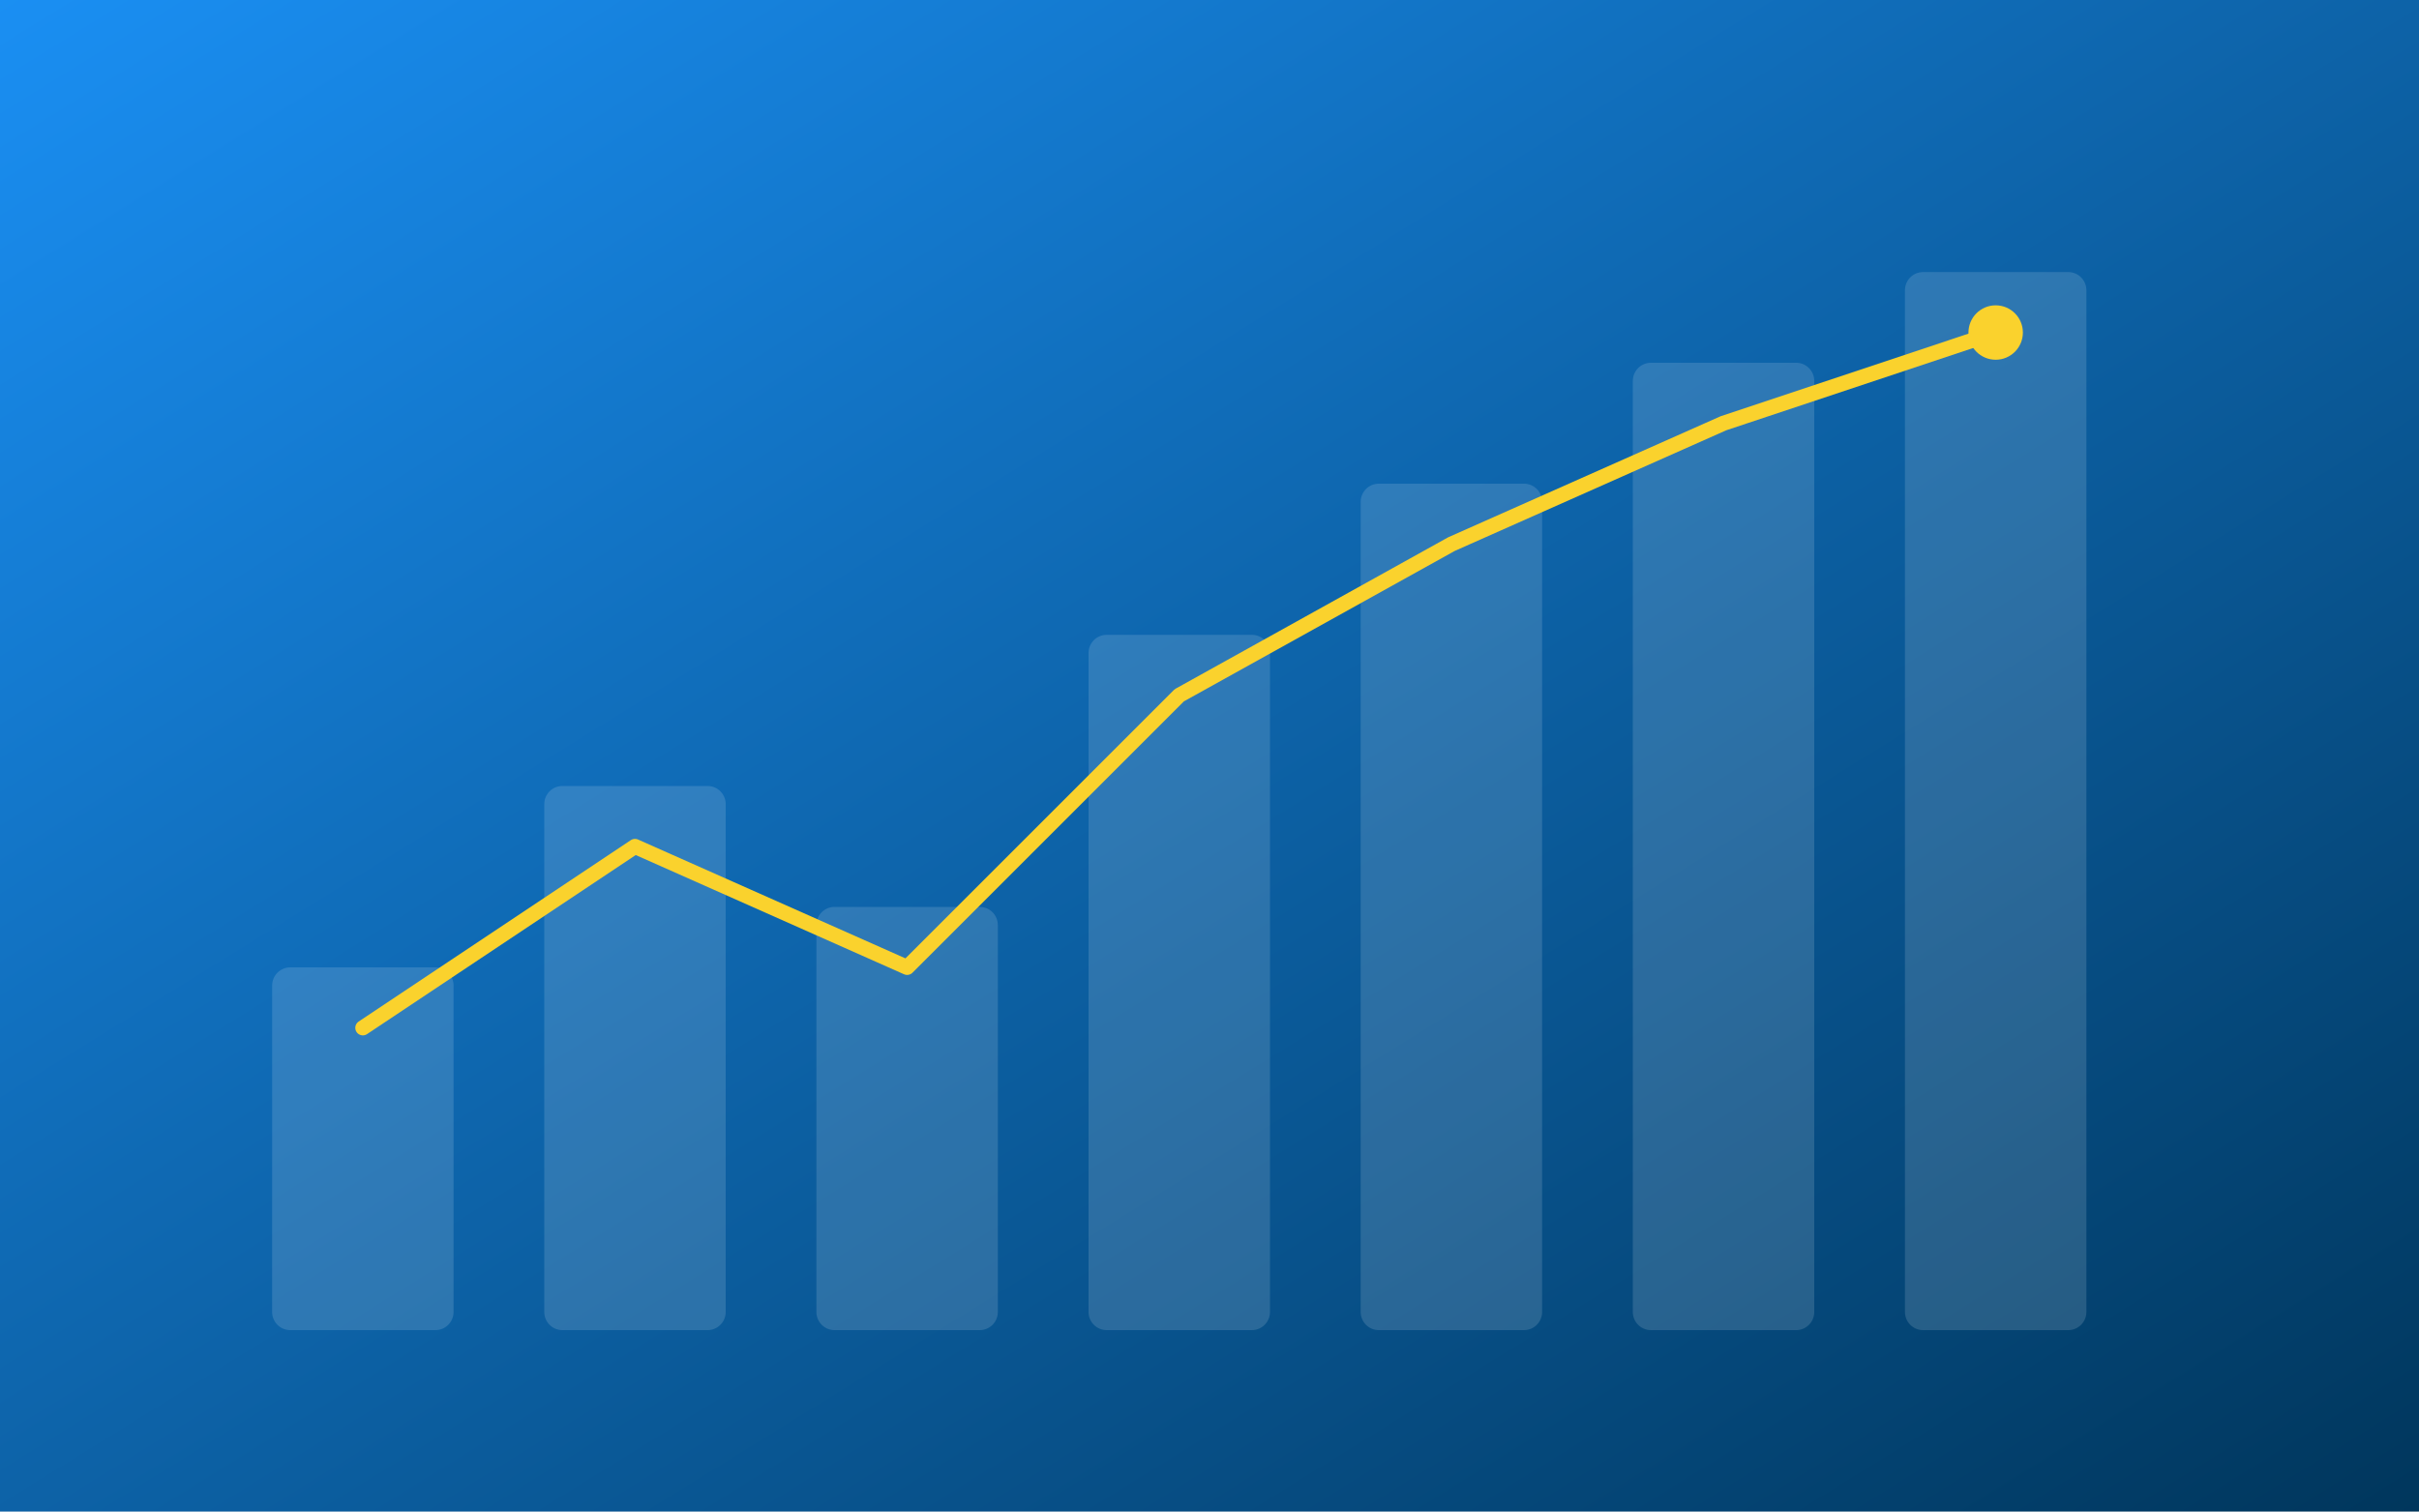
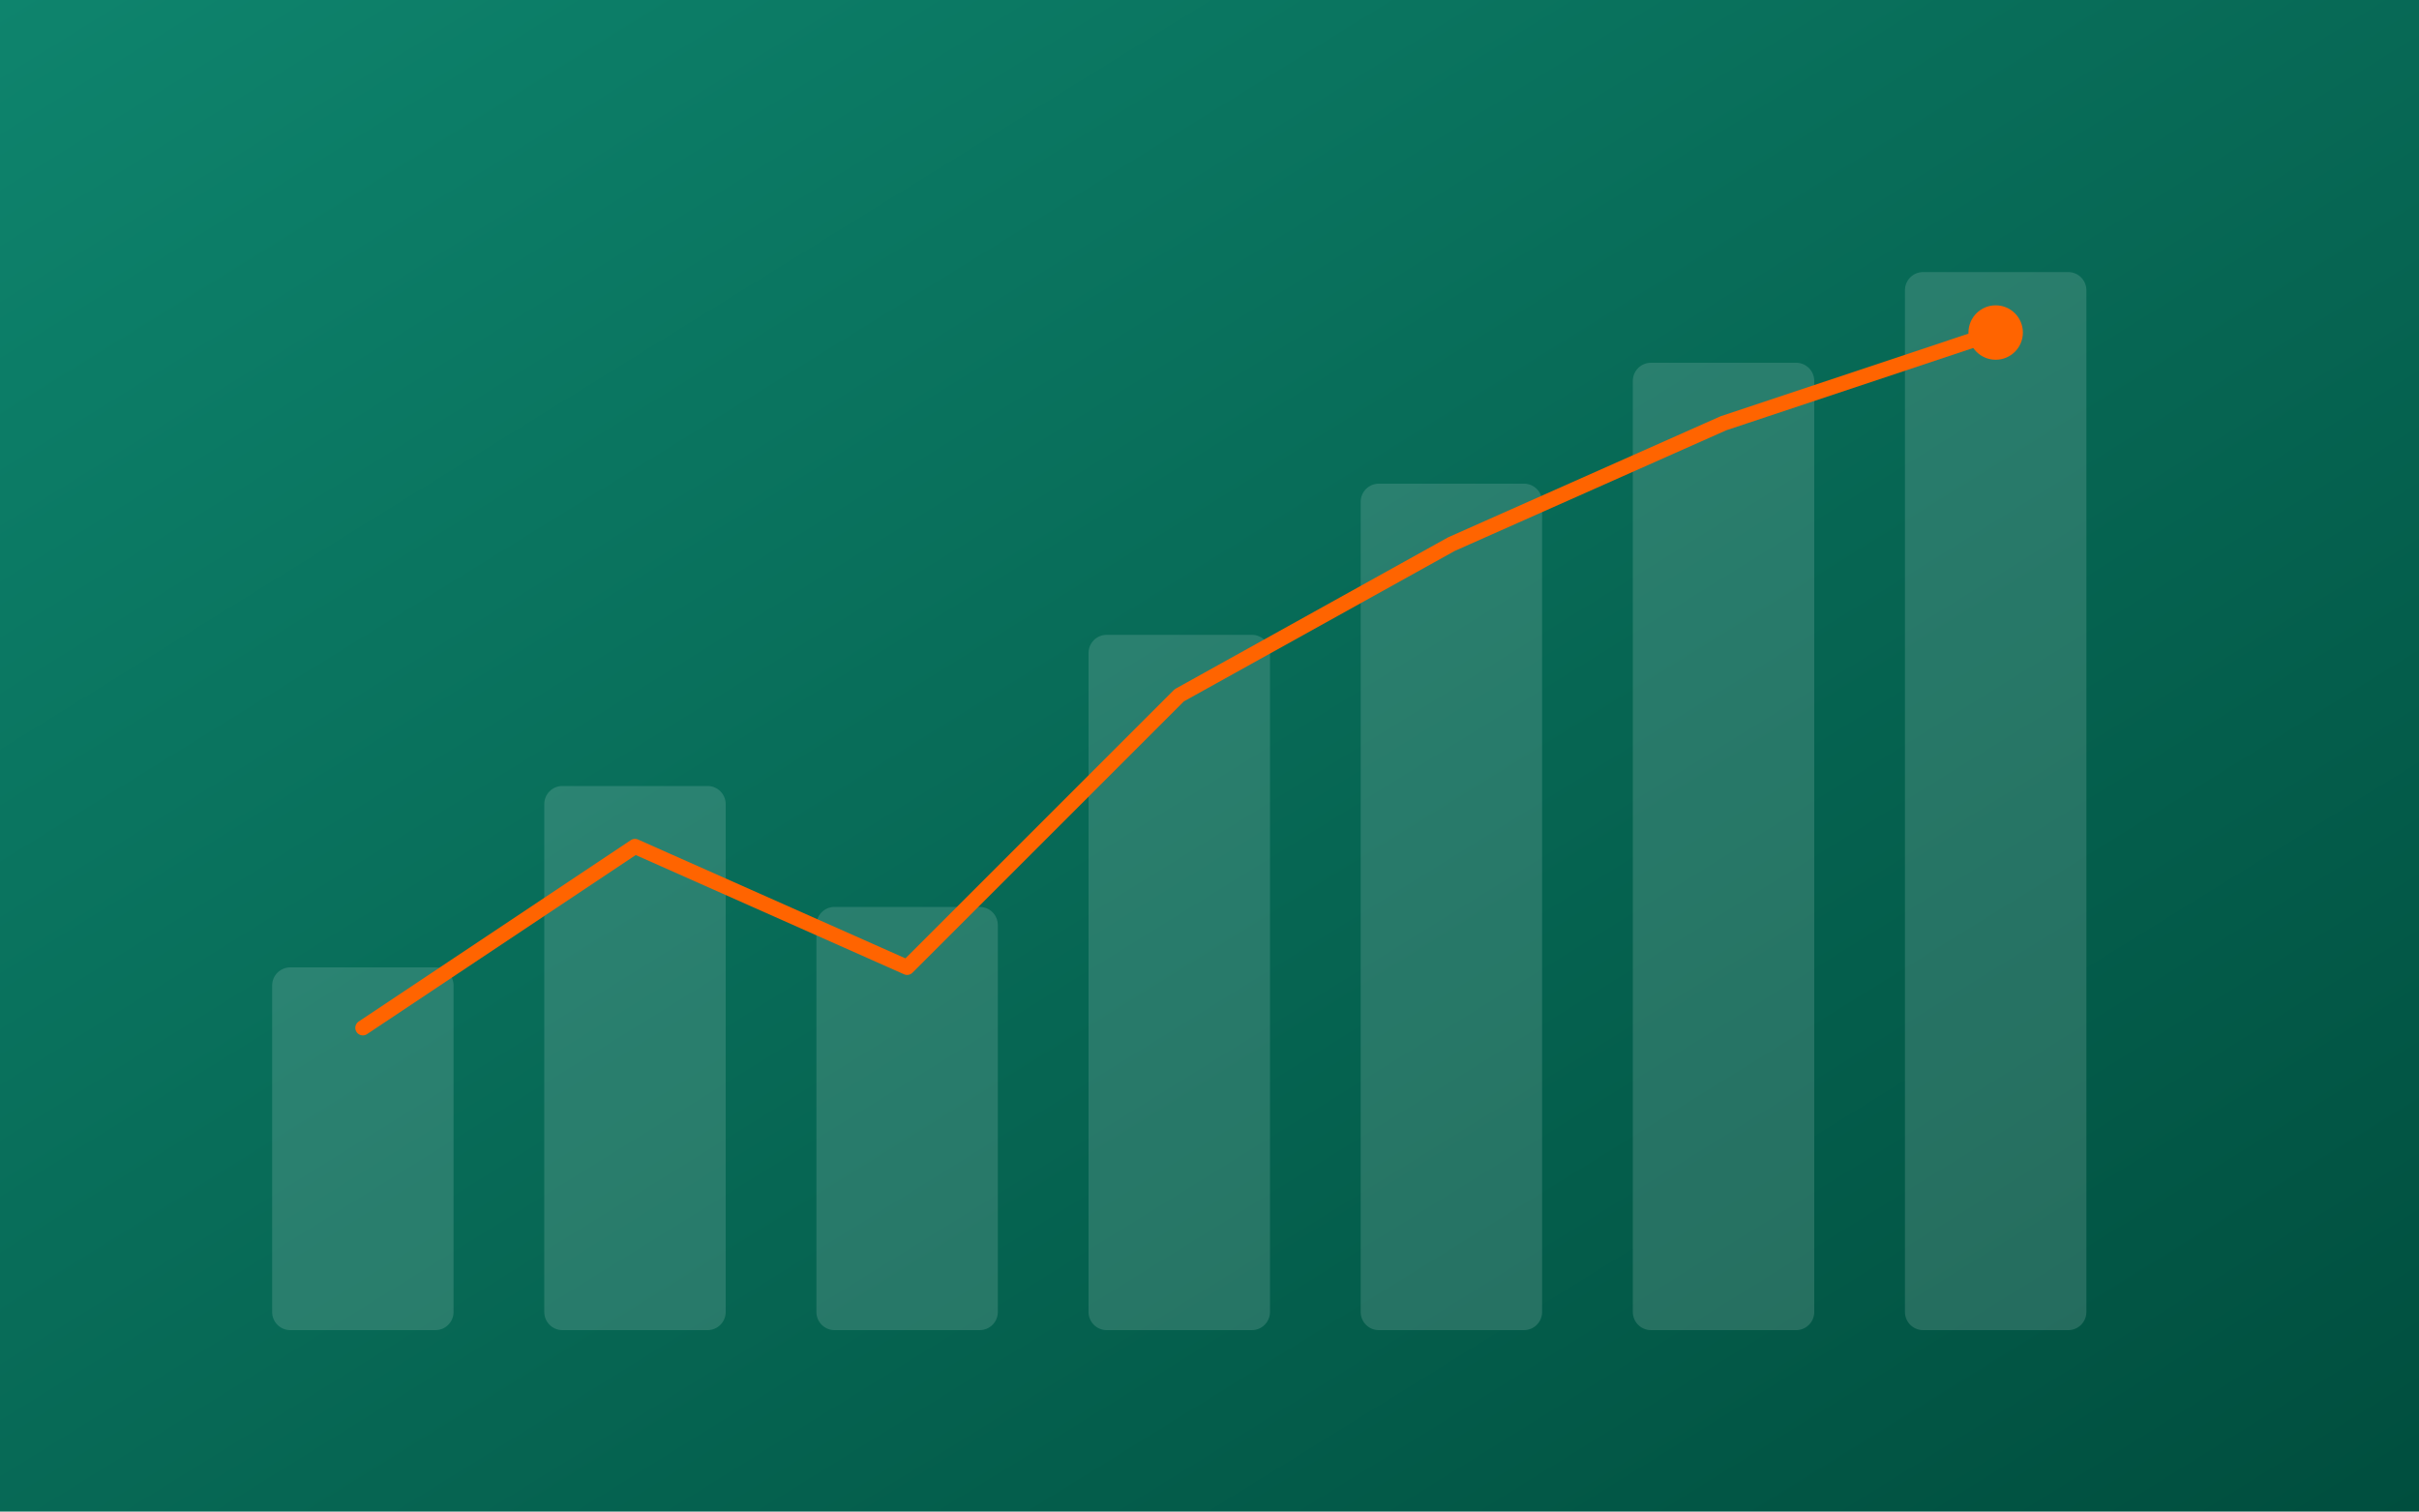
<svg xmlns="http://www.w3.org/2000/svg" viewBox="0 0 800 500" preserveAspectRatio="xMidYMid slice" role="img" aria-label="Financial results chart">
  <defs>
    <linearGradient id="r1" x1="0" y1="0" x2="1" y2="1">
-       <stop offset="0" stop-color="#1A8FF3" />
-       <stop offset="1" stop-color="#00365C" />
+       <stop offset="0" stop-color="#0E846D" />
+       <stop offset="1" stop-color="#004E3E" />
    </linearGradient>
  </defs>
  <rect width="800" height="500" fill="url(#r1)" />
  <g fill="#ffffff" fill-opacity="0.14">
    <rect x="90" y="320" width="60" height="120" rx="6" />
    <rect x="180" y="260" width="60" height="180" rx="6" />
    <rect x="270" y="300" width="60" height="140" rx="6" />
    <rect x="360" y="210" width="60" height="230" rx="6" />
    <rect x="450" y="160" width="60" height="280" rx="6" />
    <rect x="540" y="120" width="60" height="320" rx="6" />
    <rect x="630" y="90" width="60" height="350" rx="6" />
  </g>
-   <path d="M120 340 L210 280 L300 320 L390 230 L480 180 L570 140 L660 110" fill="none" stroke="#FAD22D" stroke-width="5" stroke-linecap="round" stroke-linejoin="round" />
-   <g fill="#FAD22D">
+   <path d="M120 340 L210 280 L300 320 L390 230 L480 180 L570 140 L660 110" fill="none" stroke="#FF6400" stroke-width="5" stroke-linecap="round" stroke-linejoin="round" />
+   <g fill="#FF6400">
    <circle cx="660" cy="110" r="9" />
  </g>
</svg>
